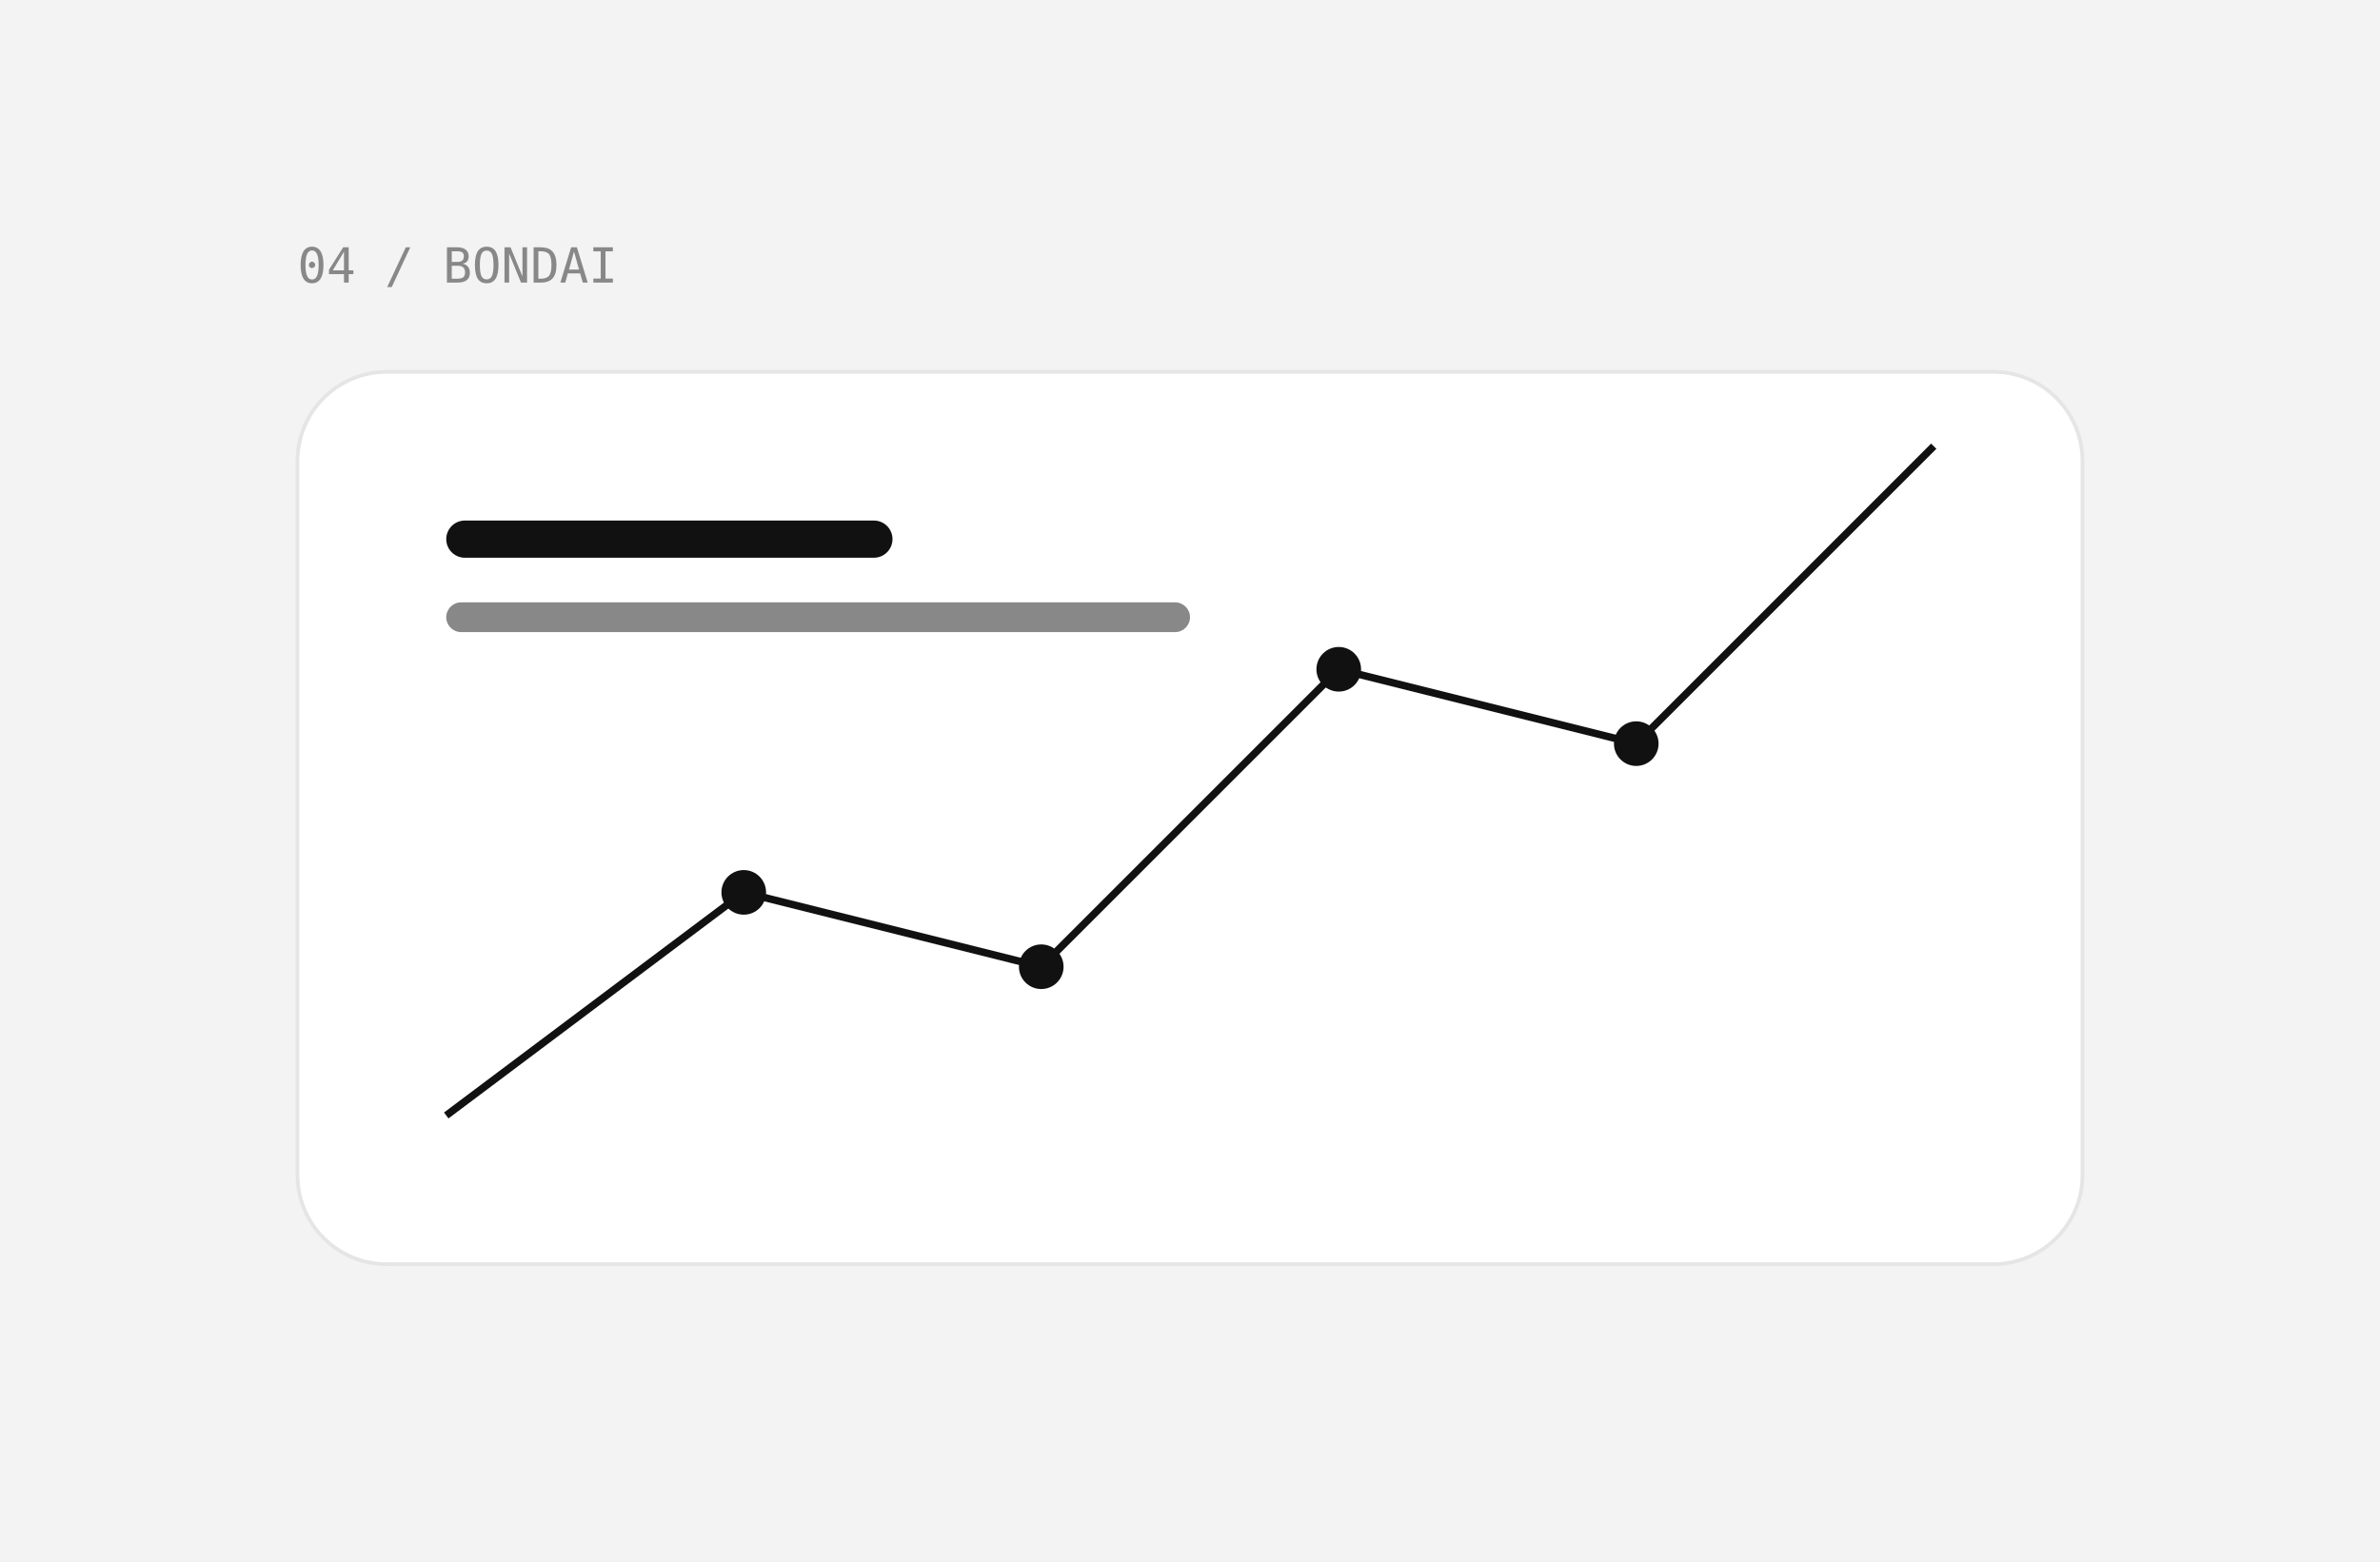
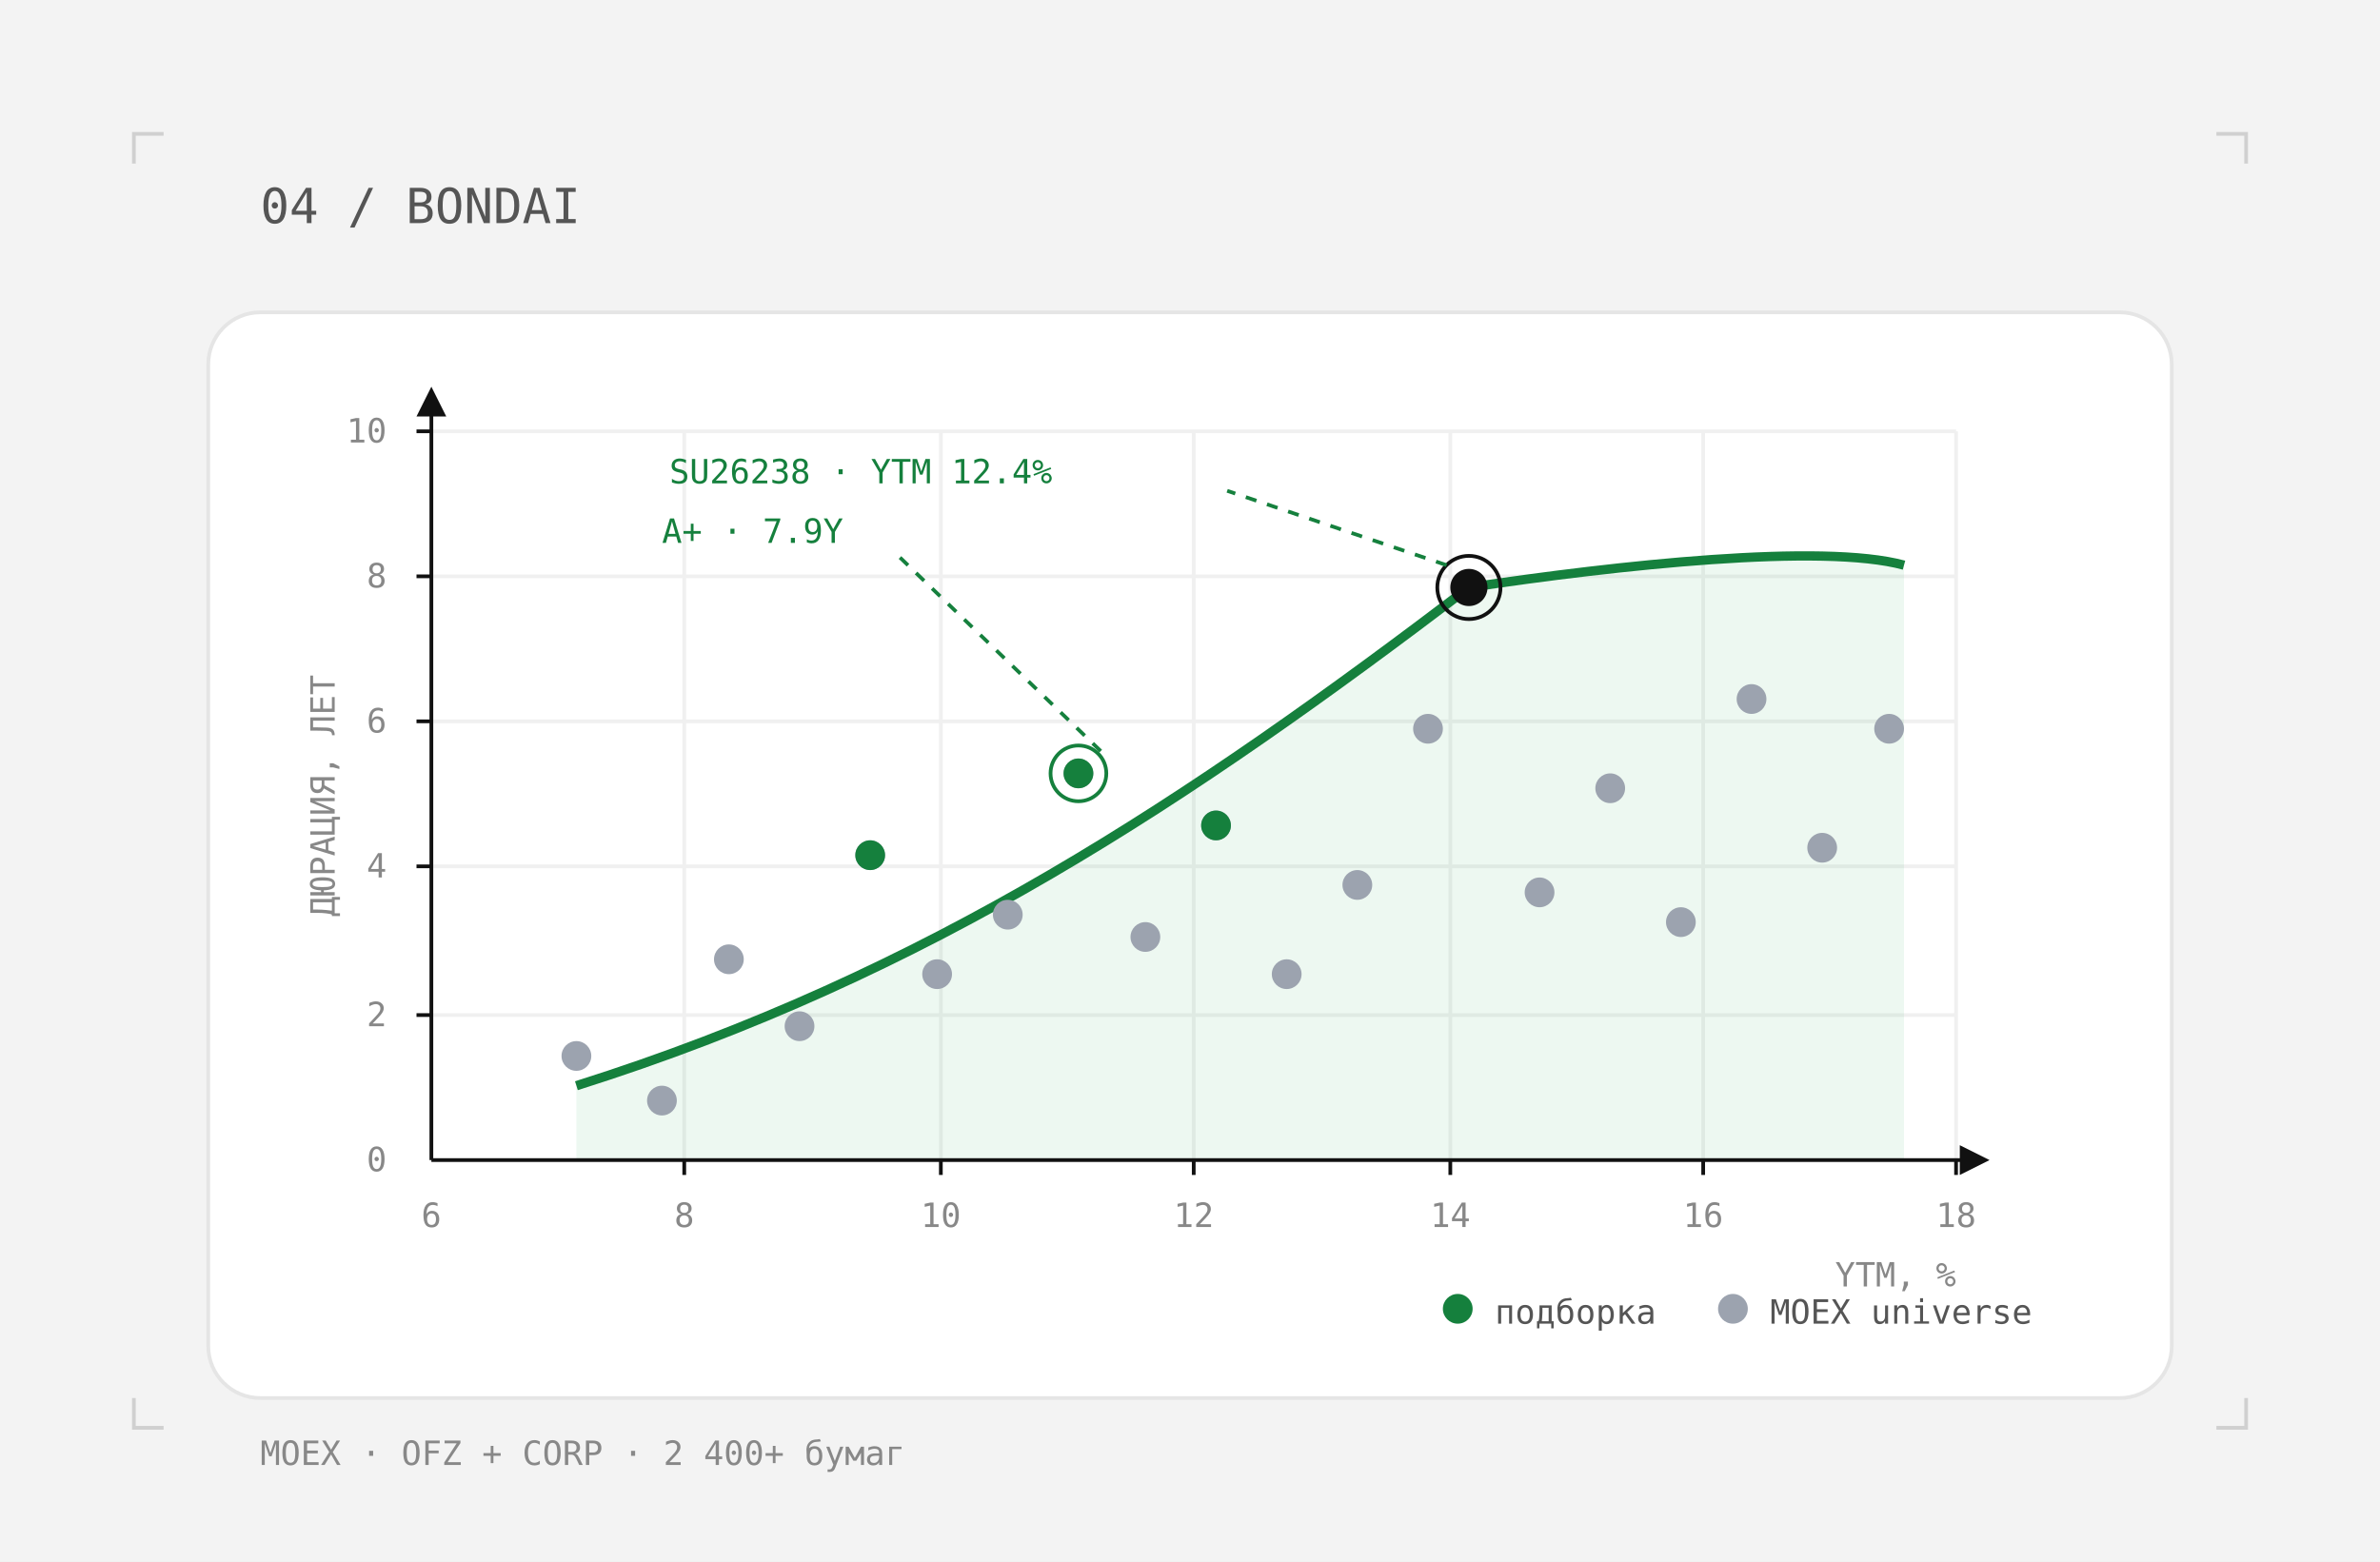
<svg xmlns="http://www.w3.org/2000/svg" width="640" height="420" viewBox="0 0 640 420" fill="none">
  <rect width="640" height="420" fill="#F3F3F3" />
-   <rect x="80" y="100" width="480" height="240" rx="24" fill="white" stroke="#E5E5E5" stroke-width="1" />
-   <path d="M120 300 L200 240 L280 260 L360 180 L440 200 L520 120" stroke="#111" stroke-width="2" fill="none" stroke-linejoin="round" />
-   <circle cx="200" cy="240" r="6" fill="#111" />
-   <circle cx="280" cy="260" r="6" fill="#111" />
-   <circle cx="360" cy="180" r="6" fill="#111" />
-   <circle cx="440" cy="200" r="6" fill="#111" />
-   <rect x="120" y="140" width="120" height="10" rx="5" fill="#111" />
-   <rect x="120" y="162" width="200" height="8" rx="4" fill="#888" />
-   <text x="80" y="76" font-family="JetBrains Mono, monospace" font-size="13" fill="#888">04 / BONDAI</text>
+   <path d="M36 44 V36 H44" stroke="#D0D0D0" />
+   <path d="M604 44 V36 H596" stroke="#D0D0D0" />
+   <path d="M36 376 V384 H44" stroke="#D0D0D0" />
+   <path d="M604 376 V384 H596" stroke="#D0D0D0" />
+   <text x="70" y="60" font-family="JetBrains Mono, monospace" font-size="13" fill="#555">04 / BONDAI</text>
+   <rect x="392" y="96" width="88" height="20" rx="10" fill="#E2F3E8" />
+   <text x="404" y="110" font-family="JetBrains Mono, monospace" font-size="9" fill="#15803D">рейтинг ≥ A</text>
+   <rect x="488" y="96" width="96" height="20" rx="10" fill="#E2F3E8" />
+   <text x="500" y="110" font-family="JetBrains Mono, monospace" font-size="9" fill="#15803D">срок ≤ 5 лет</text>
+   <rect x="56" y="84" width="528" height="292" rx="14" fill="white" stroke="#E5E5E5" />
+   <line x1="116" y1="116" x2="116" y2="312" stroke="#F0F0F0" />
+   <line x1="184" y1="116" x2="184" y2="312" stroke="#F0F0F0" />
+   <line x1="253" y1="116" x2="253" y2="312" stroke="#F0F0F0" />
+   <line x1="321" y1="116" x2="321" y2="312" stroke="#F0F0F0" />
+   <line x1="390" y1="116" x2="390" y2="312" stroke="#F0F0F0" />
+   <line x1="458" y1="116" x2="458" y2="312" stroke="#F0F0F0" />
+   <line x1="526" y1="116" x2="526" y2="312" stroke="#F0F0F0" />
+   <line x1="116" y1="116" x2="526" y2="116" stroke="#F0F0F0" />
+   <line x1="116" y1="155" x2="526" y2="155" stroke="#F0F0F0" />
+   <line x1="116" y1="194" x2="526" y2="194" stroke="#F0F0F0" />
+   <line x1="116" y1="233" x2="526" y2="233" stroke="#F0F0F0" />
+   <line x1="116" y1="273" x2="526" y2="273" stroke="#F0F0F0" />
+   <path d="M155 292 C250 262 320 215 395 158 C435 152 490 146 512 152 L512 312 L155 312 Z" fill="#16A34A" opacity="0.08" />
+   <line x1="116" y1="108" x2="116" y2="312" stroke="#111" />
+   <polygon points="116,104 112,112 120,112" fill="#111" />
+   <line x1="116" y1="312" x2="531" y2="312" stroke="#111" />
+   <polygon points="535,312 527,308 527,316" fill="#111" />
+   <line x1="112" y1="273" x2="116" y2="273" stroke="#111" />
+   <line x1="112" y1="233" x2="116" y2="233" stroke="#111" />
+   <line x1="112" y1="194" x2="116" y2="194" stroke="#111" />
+   <line x1="112" y1="155" x2="116" y2="155" stroke="#111" />
+   <line x1="112" y1="116" x2="116" y2="116" stroke="#111" />
+   <line x1="184" y1="312" x2="184" y2="316" stroke="#111" />
+   <line x1="253" y1="312" x2="253" y2="316" stroke="#111" />
+   <line x1="321" y1="312" x2="321" y2="316" stroke="#111" />
+   <line x1="390" y1="312" x2="390" y2="316" stroke="#111" />
+   <line x1="458" y1="312" x2="458" y2="316" stroke="#111" />
+   <line x1="526" y1="312" x2="526" y2="316" stroke="#111" />
+   <text x="104" y="315" text-anchor="end" font-family="JetBrains Mono, monospace" font-size="9" fill="#888">0</text>
+   <text x="104" y="276" text-anchor="end" font-family="JetBrains Mono, monospace" font-size="9" fill="#888">2</text>
+   <text x="104" y="236" text-anchor="end" font-family="JetBrains Mono, monospace" font-size="9" fill="#888">4</text>
+   <text x="104" y="197" text-anchor="end" font-family="JetBrains Mono, monospace" font-size="9" fill="#888">6</text>
+   <text x="104" y="158" text-anchor="end" font-family="JetBrains Mono, monospace" font-size="9" fill="#888">8</text>
+   <text x="104" y="119" text-anchor="end" font-family="JetBrains Mono, monospace" font-size="9" fill="#888">10</text>
+   <text transform="rotate(-90 90 214)" x="90" y="214" text-anchor="middle" font-family="JetBrains Mono, monospace" font-size="9" fill="#888">ДЮРАЦИЯ, ЛЕТ</text>
+   <text x="116" y="330" text-anchor="middle" font-family="JetBrains Mono, monospace" font-size="9" fill="#888">6</text>
+   <text x="184" y="330" text-anchor="middle" font-family="JetBrains Mono, monospace" font-size="9" fill="#888">8</text>
+   <text x="253" y="330" text-anchor="middle" font-family="JetBrains Mono, monospace" font-size="9" fill="#888">10</text>
+   <text x="321" y="330" text-anchor="middle" font-family="JetBrains Mono, monospace" font-size="9" fill="#888">12</text>
+   <text x="390" y="330" text-anchor="middle" font-family="JetBrains Mono, monospace" font-size="9" fill="#888">14</text>
+   <text x="458" y="330" text-anchor="middle" font-family="JetBrains Mono, monospace" font-size="9" fill="#888">16</text>
+   <text x="526" y="330" text-anchor="middle" font-family="JetBrains Mono, monospace" font-size="9" fill="#888">18</text>
+   <text x="526" y="346" text-anchor="end" font-family="JetBrains Mono, monospace" font-size="9" fill="#888">YTM, %</text>
+   <path d="M155 292 C250 262 320 215 395 158 C435 152 490 146 512 152" stroke="#15803D" stroke-width="2.5" />
+   <circle cx="155" cy="284" r="4" fill="#9CA3AF" />
+   <circle cx="178" cy="296" r="4" fill="#9CA3AF" />
+   <circle cx="196" cy="258" r="4" fill="#9CA3AF" />
+   <circle cx="215" cy="276" r="4" fill="#9CA3AF" />
+   <circle cx="234" cy="230" r="4" fill="#9CA3AF" />
+   <circle cx="252" cy="262" r="4" fill="#9CA3AF" />
+   <circle cx="271" cy="246" r="4" fill="#9CA3AF" />
+   <circle cx="290" cy="208" r="4" fill="#9CA3AF" />
+   <circle cx="308" cy="252" r="4" fill="#9CA3AF" />
+   <circle cx="327" cy="222" r="4" fill="#9CA3AF" />
+   <circle cx="346" cy="262" r="4" fill="#9CA3AF" />
+   <circle cx="365" cy="238" r="4" fill="#9CA3AF" />
+   <circle cx="384" cy="196" r="4" fill="#9CA3AF" />
+   <circle cx="414" cy="240" r="4" fill="#9CA3AF" />
+   <circle cx="433" cy="212" r="4" fill="#9CA3AF" />
+   <circle cx="452" cy="248" r="4" fill="#9CA3AF" />
+   <circle cx="471" cy="188" r="4" fill="#9CA3AF" />
+   <circle cx="490" cy="228" r="4" fill="#9CA3AF" />
+   <circle cx="508" cy="196" r="4" fill="#9CA3AF" />
+   <circle cx="234" cy="230" r="4" fill="#15803D" />
+   <circle cx="290" cy="208" r="4" fill="#15803D" />
+   <circle cx="327" cy="222" r="4" fill="#15803D" />
+   <circle cx="395" cy="158" r="5" fill="#111" />
+   <circle cx="395" cy="158" r="8.5" stroke="#111" />
+   <circle cx="290" cy="208" r="7.5" stroke="#15803D" />
+   <line x1="389" y1="152" x2="330" y2="132" stroke="#15803D" stroke-dasharray="3 3" />
+   <text x="180" y="130" font-family="JetBrains Mono, monospace" font-size="9" fill="#15803D">SU26238 · YTM 12.4%</text>
+   <line x1="296" y1="202" x2="240" y2="148" stroke="#15803D" stroke-dasharray="3 3" />
+   <text x="178" y="146" font-family="JetBrains Mono, monospace" font-size="9" fill="#15803D">A+ · 7.9Y</text>
+   <circle cx="392" cy="352" r="4" fill="#15803D" />
+   <text x="402" y="356" font-family="JetBrains Mono, monospace" font-size="9" fill="#555">подборка</text>
+   <circle cx="466" cy="352" r="4" fill="#9CA3AF" />
+   <text x="476" y="356" font-family="JetBrains Mono, monospace" font-size="9" fill="#555">MOEX universe</text>
+   <text x="70" y="394" font-family="JetBrains Mono, monospace" font-size="9" fill="#888">MOEX · OFZ + CORP · 2 400+ бумаг</text>
</svg>
